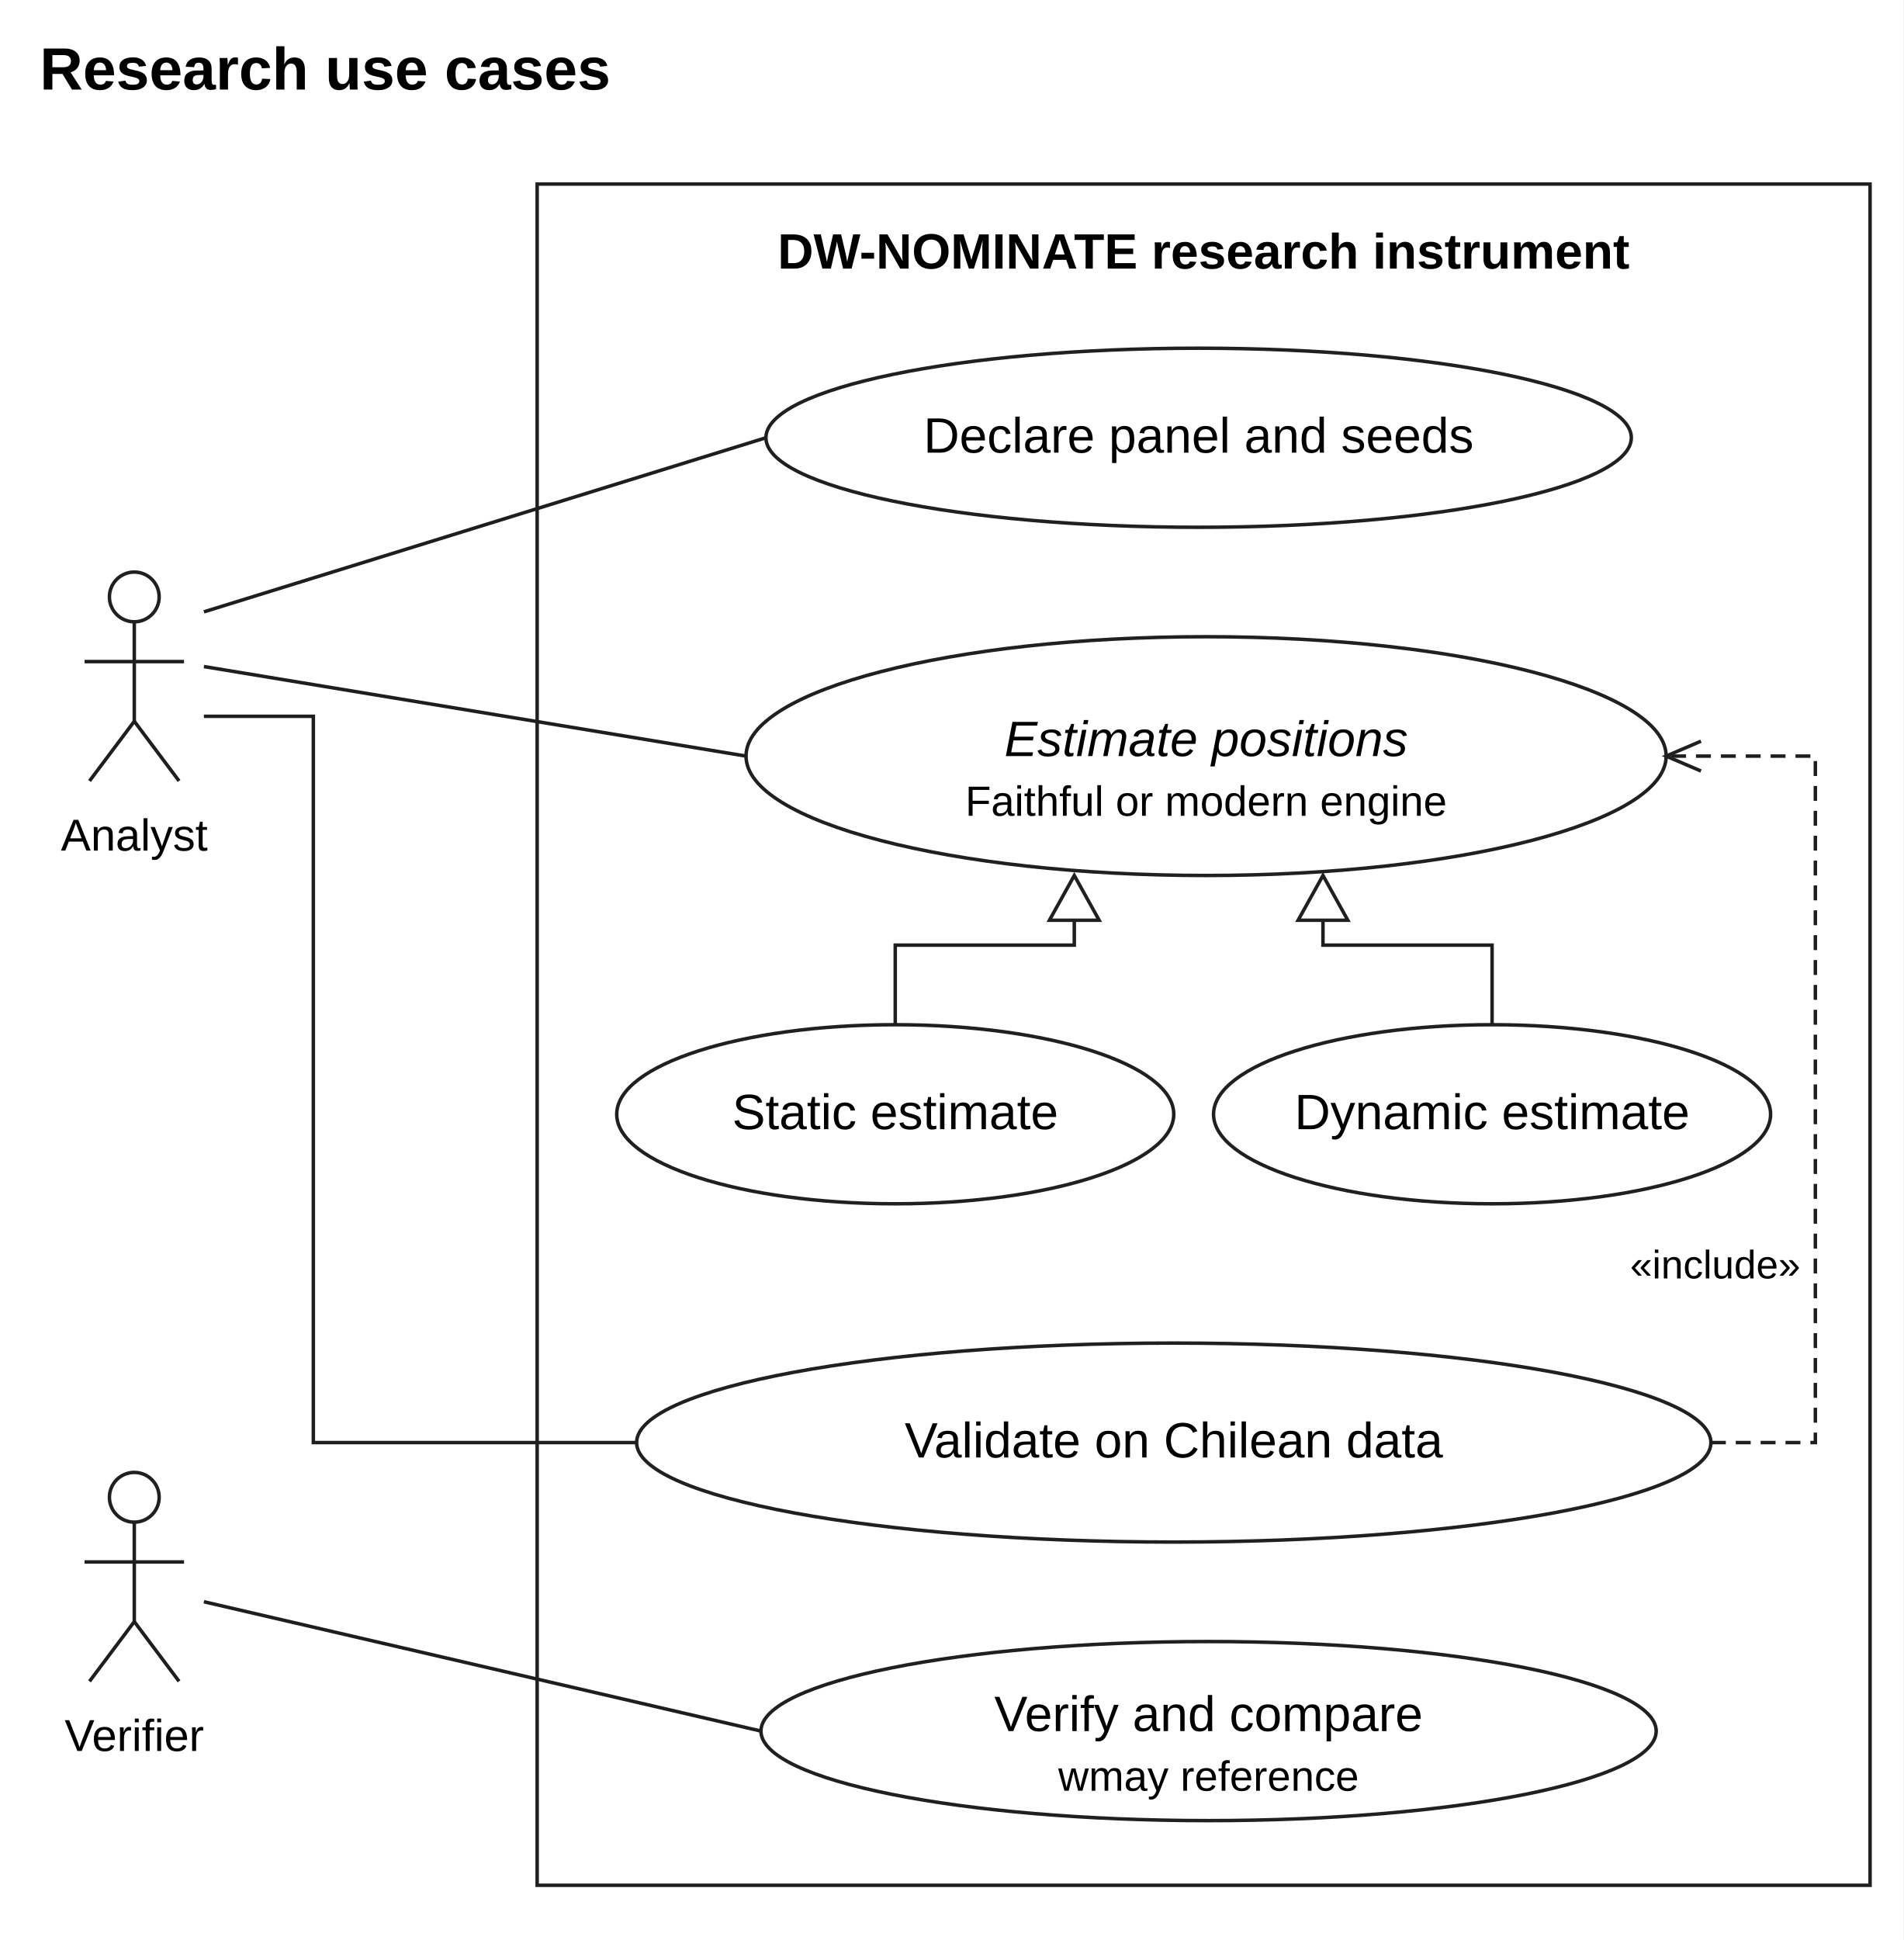
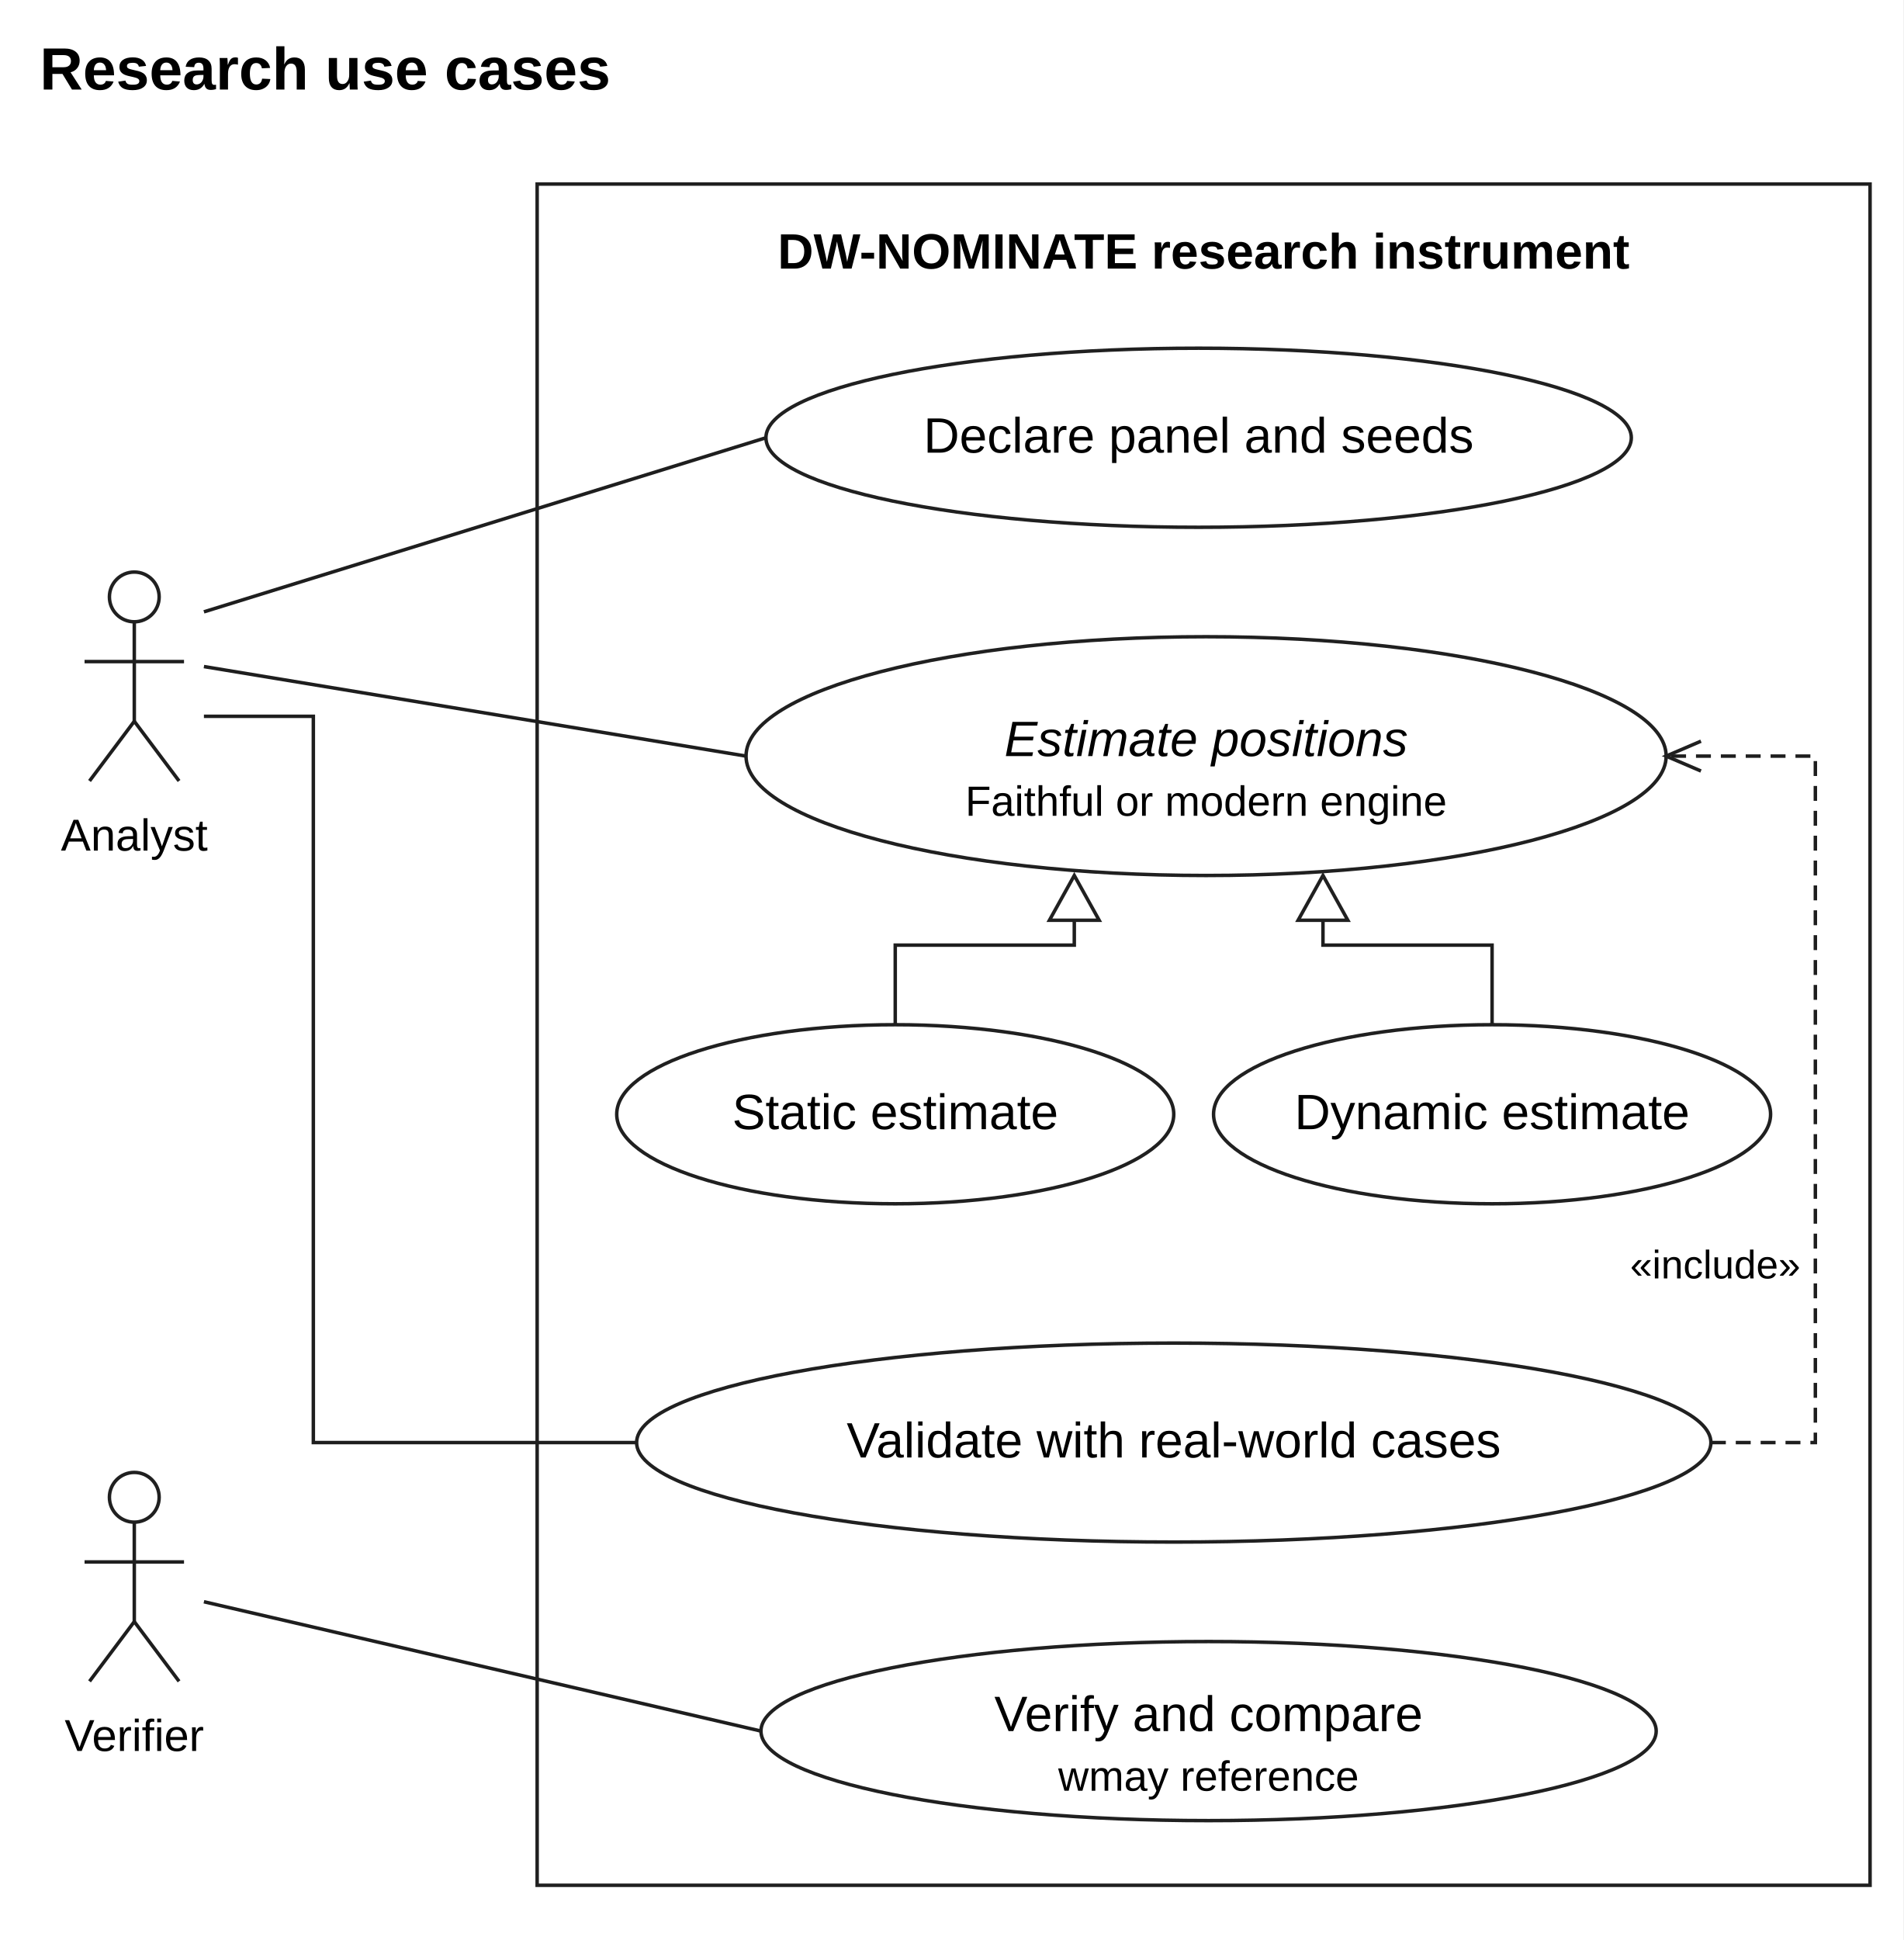
<svg xmlns="http://www.w3.org/2000/svg" width="135mm" height="137.583mm" viewBox="0 0 382.677 390">
  <rect width="100%" height="100%" fill="white" />
  <text x="8.00" y="18.00" font-family="'Segoe UI', Arial, sans-serif" font-size="12" font-weight="700" text-anchor="start">Research use cases</text>
  <rect x="108" y="37" width="268" height="342" rx="0" fill="white" stroke="#202020" stroke-width=".7" />
  <text x="242.00" y="54.00" font-family="'Segoe UI', Arial, sans-serif" font-size="10" font-weight="700" text-anchor="middle">DW-NOMINATE research instrument</text>
  <ellipse cx="27.0" cy="120.0" rx="5.0" ry="5.0" fill="white" stroke="#202020" stroke-width=".7" />
  <polyline points="27,125 27,145" fill="none" stroke="rgb(30,30,30)" stroke-width="0.7" />
  <polyline points="17,133 37,133" fill="none" stroke="rgb(30,30,30)" stroke-width="0.7" />
  <polyline points="18,157 27,145 36,157" fill="none" stroke="rgb(30,30,30)" stroke-width="0.7" />
  <text x="27.00" y="171.00" font-family="'Segoe UI', Arial, sans-serif" font-size="9" font-weight="400" text-anchor="middle">Analyst</text>
  <ellipse cx="27.0" cy="301.0" rx="5.0" ry="5.0" fill="white" stroke="#202020" stroke-width=".7" />
  <polyline points="27,306 27,326" fill="none" stroke="rgb(30,30,30)" stroke-width="0.7" />
  <polyline points="17,314 37,314" fill="none" stroke="rgb(30,30,30)" stroke-width="0.7" />
  <polyline points="18,338 27,326 36,338" fill="none" stroke="rgb(30,30,30)" stroke-width="0.7" />
  <text x="27.00" y="352.00" font-family="'Segoe UI', Arial, sans-serif" font-size="9" font-weight="400" text-anchor="middle">Verifier</text>
  <ellipse cx="241.0" cy="88.0" rx="87.0" ry="18.0" fill="white" stroke="#202020" stroke-width=".7" />
  <text x="241.00" y="91.00" font-family="'Segoe UI', Arial, sans-serif" font-size="10" font-weight="400" text-anchor="middle">Declare panel and seeds</text>
  <ellipse cx="242.5" cy="152.0" rx="92.5" ry="24.0" fill="white" stroke="#202020" stroke-width=".7" />
  <text x="242.50" y="152.00" font-family="'Segoe UI', Arial, sans-serif" font-size="10" font-weight="400" font-style="italic" text-anchor="middle">Estimate positions</text>
  <text x="242.50" y="164.00" font-family="'Segoe UI', Arial, sans-serif" font-size="8.5" font-weight="400" text-anchor="middle">Faithful or modern engine</text>
  <ellipse cx="180.0" cy="224.0" rx="56.0" ry="18.0" fill="white" stroke="#202020" stroke-width=".7" />
  <text x="180.00" y="227.00" font-family="'Segoe UI', Arial, sans-serif" font-size="10" font-weight="400" text-anchor="middle">Static estimate</text>
  <ellipse cx="300.0" cy="224.0" rx="56.0" ry="18.0" fill="white" stroke="#202020" stroke-width=".7" />
  <text x="300.00" y="227.00" font-family="'Segoe UI', Arial, sans-serif" font-size="10" font-weight="400" text-anchor="middle">Dynamic estimate</text>
  <ellipse cx="236.0" cy="290.0" rx="108.0" ry="20.0" fill="white" stroke="#202020" stroke-width=".7" />
-   <text x="236.00" y="293.00" font-family="'Segoe UI', Arial, sans-serif" font-size="10" font-weight="400" text-anchor="middle">Validate on Chilean data</text>
+   <text x="236.00" y="293.00" font-family="'Segoe UI', Arial, sans-serif" font-size="10" font-weight="400" text-anchor="middle">Validate with real-world cases</text>
  <ellipse cx="243.0" cy="348.0" rx="90.0" ry="18.0" fill="white" stroke="#202020" stroke-width=".7" />
  <text x="243.00" y="348.00" font-family="'Segoe UI', Arial, sans-serif" font-size="10" font-weight="400" text-anchor="middle">Verify and compare</text>
  <text x="243.00" y="360.00" font-family="'Segoe UI', Arial, sans-serif" font-size="8.5" font-weight="400" text-anchor="middle">wmay reference</text>
  <polyline points="180,206 180,190 216,190 216,176" fill="none" stroke="rgb(30,30,30)" stroke-width="0.7" />
  <polygon points="211.0,185.0 216,176 221.0,185.0" fill="white" stroke="#202020" stroke-width=".7" />
  <polyline points="300,206 300,190 266,190 266,176" fill="none" stroke="rgb(30,30,30)" stroke-width="0.7" />
  <polygon points="261.0,185.0 266,176 271.0,185.0" fill="white" stroke="#202020" stroke-width=".7" />
  <polyline points="344,290 365,290 365,152 335,152" fill="none" stroke="rgb(30,30,30)" stroke-width="0.7" stroke-dasharray="3 2" />
  <polyline points="342.0,155.0 335,152 342.0,149.0" fill="none" stroke="#202020" stroke-width=".7" />
  <text x="362.00" y="257.00" font-family="'Segoe UI', Arial, sans-serif" font-size="8" font-weight="400" text-anchor="end">«include»</text>
  <polyline points="41,123 154,88" fill="none" stroke="rgb(30,30,30)" stroke-width="0.7" />
  <polyline points="41,134 150,152" fill="none" stroke="rgb(30,30,30)" stroke-width="0.7" />
  <polyline points="41,144 63,144 63,290 128,290" fill="none" stroke="rgb(30,30,30)" stroke-width="0.7" />
  <polyline points="41,322 153,348" fill="none" stroke="rgb(30,30,30)" stroke-width="0.7" />
</svg>
